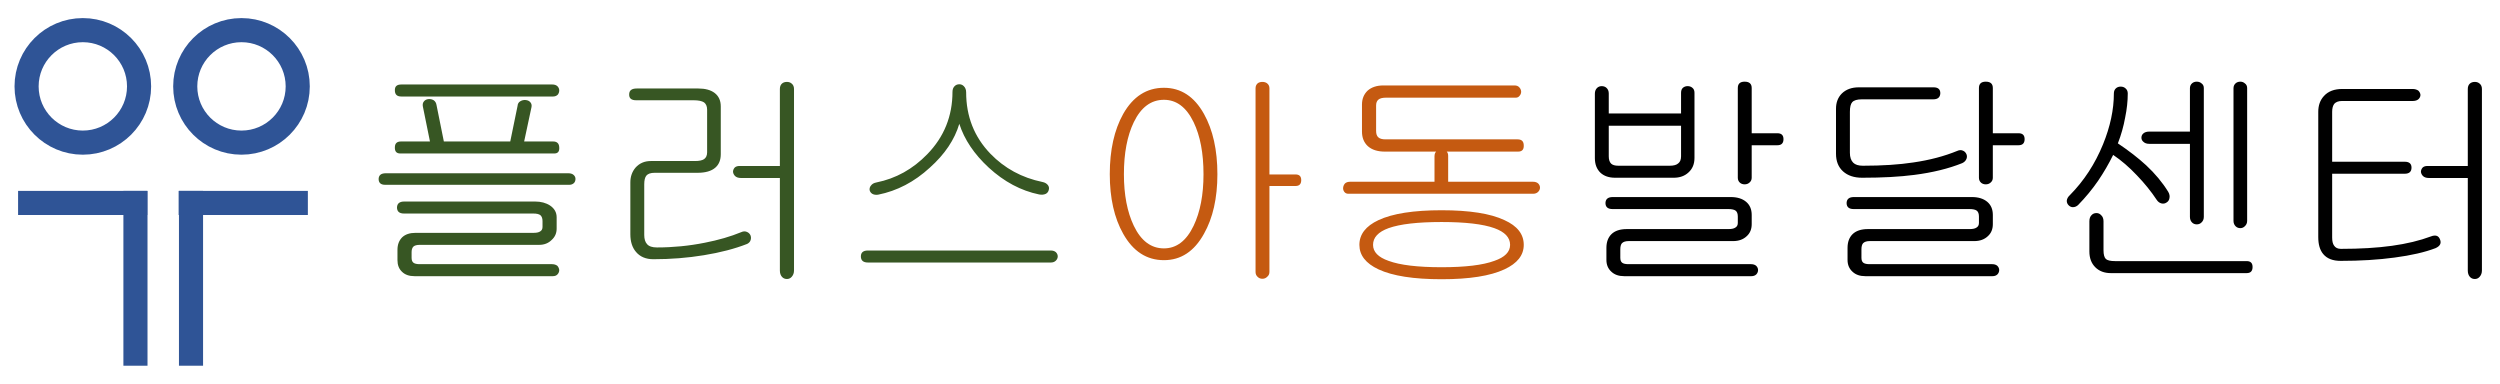
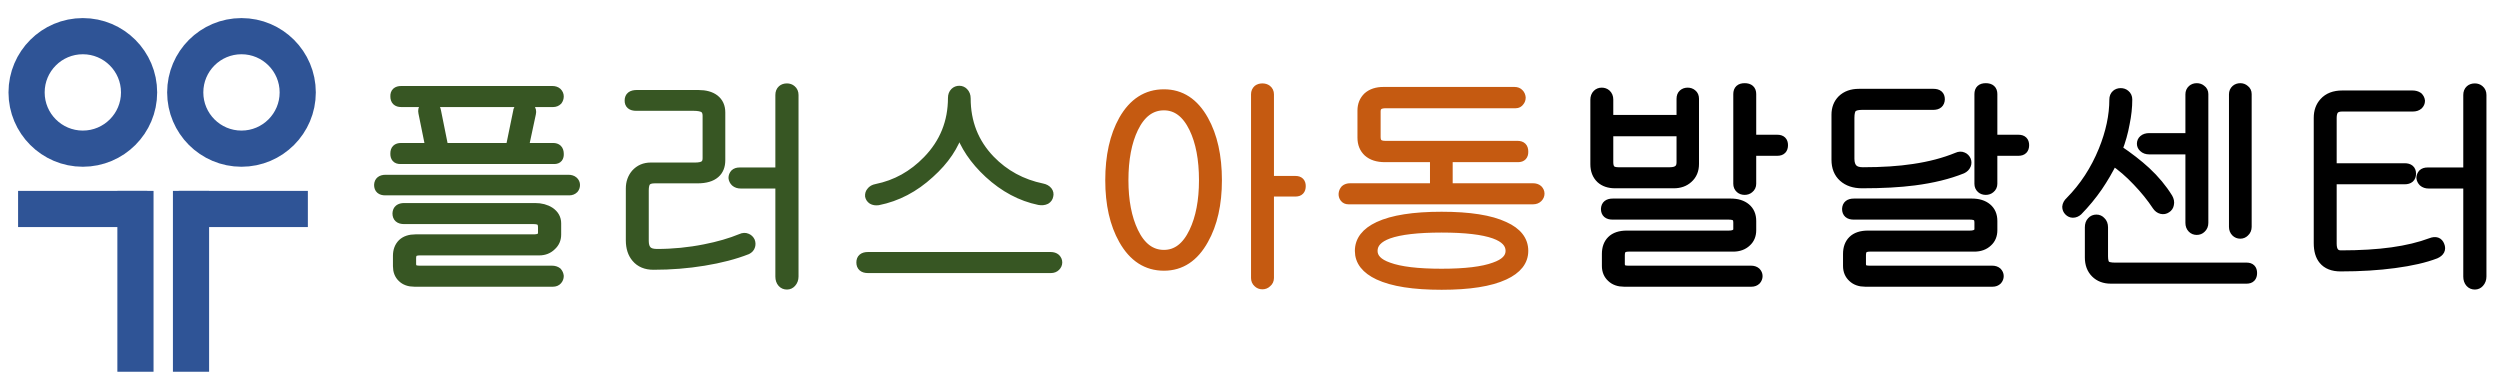
- <svg xmlns="http://www.w3.org/2000/svg" viewBox="171.266 237.474 829.429 127.334" role="img" aria-label="플러스 아동발달센터">
-   <g fill="none" stroke="#2f5496" stroke-width="8" stroke-linecap="butt">
+ <svg xmlns="http://www.w3.org/2000/svg" viewBox="171.266 235.474 829.429 129.334" role="img" aria-label="플러스 아동발달센터">
+   <g fill="none" stroke="#2f5496" stroke-width="12" stroke-linecap="butt">
    <circle cx="198.746" cy="266.135" r="18.661" />
    <circle cx="251.382" cy="266.135" r="18.661" />
    <line x1="177.266" y1="304.807" x2="220.132" y2="304.807" />
    <line x1="230.539" y1="304.807" x2="273.405" y2="304.807" />
-     <line x1="216.205" y1="300.807" x2="216.205" y2="358.809" />
-     <line x1="234.638" y1="300.807" x2="234.638" y2="358.809" />
+     <line x1="216.205" y1="298.807" x2="216.205" y2="358.809" />
+     <line x1="234.638" y1="298.807" x2="234.638" y2="358.809" />
  </g>
-   <path fill="#375623" d="m354.539 265.507l-50.156 0q-2.188 0 -2.109 1.953q0 2.031 2.109 2.031l50.391 0q0.938 0 1.562 -0.625q0.469 -0.625 0.469 -1.406q0 -0.781 -0.625 -1.406q-0.625 -0.547 -1.641 -0.547zm0.234 18.906l-9.609 0l2.422 -11.328q0.234 -1.016 -0.391 -1.719q-0.547 -0.625 -1.562 -0.703q-0.938 -0.078 -1.719 0.391q-0.859 0.469 -0.938 1.562l-2.422 11.797l-22.031 0l-2.422 -12.031q-0.156 -1.094 -0.938 -1.641q-0.781 -0.469 -1.719 -0.391q-0.938 0.078 -1.484 0.703q-0.625 0.703 -0.391 1.797l2.344 11.562l-9.609 0q-2.031 0 -2.031 1.953q-0.078 2.031 1.797 2.031l51.094 0q1.797 0 1.641 -2.031q-0.078 -1.953 -2.031 -1.953zm5.078 10.547l-60.625 0q-2.266 0 -2.344 1.875q0 1.953 2.188 1.953l61.094 0q0.938 0 1.562 -0.625q0.469 -0.547 0.469 -1.328q0 -0.781 -0.625 -1.328q-0.625 -0.547 -1.719 -0.547zm-11.094 9.375l-43.359 0q-2.344 0 -2.422 1.953q0 2.031 2.344 2.031l42.891 0q1.641 0 2.344 0.547q0.703 0.625 0.703 1.953l0 1.953q0 1.016 -0.781 1.484q-0.703 0.469 -2.109 0.469l-39.219 0q-2.891 0 -4.453 1.484q-1.562 1.562 -1.562 4.141l0 3.438q0 2.422 1.484 3.828q1.484 1.484 4.141 1.484l45.938 0q1.016 0 1.562 -0.625q0.547 -0.625 0.547 -1.406q-0.078 -0.781 -0.625 -1.406q-0.703 -0.547 -1.797 -0.547l-43.906 0q-1.406 0 -2.031 -0.469q-0.625 -0.469 -0.625 -1.641l0 -1.875q0 -1.172 0.547 -1.797q0.625 -0.625 2.188 -0.625l39.609 0q2.5 0 4.141 -1.641q1.641 -1.484 1.641 -3.75l0 -3.75q0 -2.422 -2.188 -3.906q-2.031 -1.328 -5.0 -1.328zm54.219 -37.5l-20.469 0q-2.5 0 -2.5 1.953q-0.078 1.953 2.344 1.953l19.062 0q2.344 0 3.438 0.703q1.016 0.781 1.016 2.422l0 14.141q0 1.562 -1.016 2.266q-0.938 0.625 -2.969 0.625l-14.688 0q-3.125 0 -5.078 2.188q-1.719 2.031 -1.719 4.922l0 17.188q0 3.672 1.875 5.859q2.031 2.422 5.781 2.422q8.672 0 16.719 -1.328q8.203 -1.328 14.375 -3.75q0.938 -0.469 1.172 -1.328q0.234 -0.781 -0.078 -1.562q-0.391 -0.781 -1.172 -1.094q-0.859 -0.391 -1.875 0.078q-5.312 2.188 -12.109 3.516q-7.812 1.562 -15.859 1.562q-2.344 0 -3.281 -1.094q-0.938 -1.016 -0.938 -3.047l0 -16.797q0 -2.031 0.703 -2.891q0.781 -0.938 2.734 -0.938l14.219 0q3.984 0 5.938 -1.719q1.797 -1.562 1.797 -4.453l0 -15.859q0 -2.891 -2.031 -4.453q-1.953 -1.484 -5.391 -1.484zm31.719 60.391l0 -60.234q0 -1.172 -0.781 -1.797q-0.625 -0.547 -1.562 -0.547q-1.016 0 -1.641 0.547q-0.703 0.625 -0.703 1.797l0 25.547l-13.359 0q-1.094 0 -1.641 0.547q-0.547 0.625 -0.547 1.406q0.078 0.781 0.703 1.406q0.703 0.625 1.875 0.625l12.969 0l0 30.703q0 1.328 0.703 2.109q0.625 0.703 1.641 0.703q0.938 0 1.562 -0.703q0.781 -0.859 0.781 -2.109zm52.578 -59.297q0 12.109 -8.359 20.703q-7.188 7.422 -16.875 9.375q-1.25 0.234 -1.797 1.016q-0.547 0.625 -0.469 1.484q0.156 0.781 0.859 1.25q0.781 0.469 1.953 0.312q9.453 -1.875 17.188 -8.984q7.422 -6.641 9.766 -14.531q2.5 7.812 9.766 14.531q7.656 7.031 16.719 8.906q1.328 0.234 2.266 -0.234q0.781 -0.469 0.938 -1.328q0.234 -0.859 -0.312 -1.562q-0.625 -0.781 -1.797 -1.016q-10.234 -2.109 -17.266 -9.375q-8.047 -8.359 -8.047 -20.391q0 -1.25 -0.781 -2.031q-0.625 -0.625 -1.484 -0.625q-0.938 0 -1.562 0.625q-0.703 0.703 -0.703 1.875zm32.578 52.656l-60.625 0q-2.344 0 -2.344 1.953q0 2.031 2.344 2.031l60.703 0q1.016 0 1.641 -0.625q0.625 -0.625 0.625 -1.406q0 -0.781 -0.625 -1.406q-0.625 -0.547 -1.719 -0.547z" />
-   <path fill="#c55a11" d="m557.429 266.601q-8.594 0 -13.516 8.672q-4.453 7.969 -4.453 20.0q0 11.875 4.453 19.766q4.922 8.75 13.516 8.75q8.438 0 13.281 -8.75q4.453 -7.891 4.453 -19.766q0 -12.031 -4.453 -20.0q-4.844 -8.672 -13.281 -8.672zm0 3.984q6.25 0 9.844 7.422q3.281 6.797 3.281 17.266q0 10.234 -3.281 17.109q-3.594 7.5 -9.844 7.5q-6.406 0 -10.0 -7.5q-3.281 -6.875 -3.281 -17.109q0 -10.469 3.281 -17.266q3.594 -7.422 10.0 -7.422zm35.0 24.766l0 -28.594q0 -1.016 -0.781 -1.641q-0.625 -0.469 -1.562 -0.469q-0.938 0 -1.562 0.469q-0.703 0.625 -0.703 1.641l0 60.938q0 1.016 0.703 1.641q0.625 0.625 1.562 0.625q0.938 0 1.562 -0.625q0.781 -0.625 0.781 -1.641l0 -28.516l8.672 0q1.875 0 1.875 -1.953q0 -1.875 -1.875 -1.875l-8.672 0zm38.281 -7.578l44.219 0q1.953 0 1.875 -2.031q0 -2.031 -2.031 -2.031l-43.828 0q-1.719 0 -2.422 -0.703q-0.703 -0.625 -0.703 -2.109l0 -8.438q0 -1.328 0.781 -1.953q0.781 -0.625 2.422 -0.625l43.125 0q0.859 0 1.328 -0.703q0.469 -0.547 0.469 -1.328q-0.078 -0.859 -0.625 -1.406q-0.547 -0.625 -1.562 -0.625l-43.516 0q-3.281 0 -5.234 1.719q-1.875 1.797 -1.875 4.609l0 8.984q0 3.047 1.953 4.844q2.031 1.797 5.625 1.797zm49.141 10.0l-28.125 0l0 -8.594q0 -2.031 -2.266 -1.953q-2.266 0 -2.266 2.109l0 8.438l-27.969 0q-1.094 0 -1.719 0.547q-0.547 0.625 -0.625 1.406q-0.078 0.781 0.391 1.406q0.469 0.625 1.328 0.625l61.328 0q1.016 0 1.641 -0.625q0.625 -0.625 0.625 -1.406q0 -0.781 -0.625 -1.406q-0.625 -0.547 -1.719 -0.547zm-30.312 9.453q-13.906 0 -20.938 3.281q-6.328 2.969 -6.328 8.203q0 5.156 6.328 8.125q7.031 3.281 20.938 3.281q13.828 0 20.859 -3.281q6.406 -2.969 6.406 -8.125q0 -5.312 -6.406 -8.203q-6.953 -3.281 -20.859 -3.281zm0 3.906q11.797 0 17.5 2.031q5.234 1.875 5.234 5.547q0 3.516 -5.234 5.312q-5.703 2.109 -17.5 2.109q-11.875 0 -17.578 -2.109q-5.156 -1.797 -5.156 -5.312q0 -3.672 5.156 -5.547q5.703 -2.031 17.578 -2.031z" />
-   <path fill="#000000" d="m728.992 279.179l0 10.156q0 1.641 -0.938 2.344q-0.859 0.781 -2.812 0.781l-17.031 0q-1.719 0 -2.422 -0.703q-0.781 -0.781 -0.781 -2.422l0 -10.156l23.984 0zm0 -10.938l0 6.875l-23.984 0l0 -6.641q0 -1.172 -0.781 -1.875q-0.625 -0.547 -1.562 -0.547q-0.938 0 -1.562 0.625q-0.703 0.703 -0.703 1.875l0 21.406q0 3.047 1.875 4.844q1.797 1.641 4.844 1.641l19.453 0q2.969 0 4.844 -1.719q2.031 -1.797 2.031 -4.844l0 -21.641q0 -1.094 -0.703 -1.641q-0.625 -0.547 -1.562 -0.547q-0.938 0 -1.562 0.547q-0.625 0.547 -0.625 1.641zm23.438 13.438l0 -15.0q0 -2.109 -2.344 -2.109q-2.266 0 -2.266 2.109l0 29.766q0 1.016 0.703 1.641q0.625 0.547 1.562 0.547q0.938 0 1.562 -0.547q0.781 -0.625 0.781 -1.641l0 -10.781l8.516 0q2.031 0 2.031 -2.031q0 -1.953 -2.031 -1.953l-8.516 0zm-6.953 21.172l-39.141 0q-2.344 0 -2.422 1.953q0 2.031 2.344 2.031l38.438 0q1.719 0 2.422 0.547q0.703 0.547 0.703 1.953l0 2.109q0 1.094 -0.859 1.562q-0.703 0.469 -2.188 0.469l-33.75 0q-3.438 0 -5.156 1.719q-1.641 1.641 -1.641 4.531l0 3.984q0 2.422 1.641 3.906q1.562 1.484 4.219 1.484l42.266 0q1.016 0 1.641 -0.625q0.547 -0.625 0.547 -1.406q0 -0.781 -0.625 -1.406q-0.625 -0.547 -1.719 -0.547l-40.703 0q-1.406 0 -2.031 -0.469q-0.625 -0.469 -0.625 -1.641l0 -2.812q0 -1.406 0.547 -2.031q0.703 -0.703 2.188 -0.703l34.688 0q2.812 0 4.531 -1.641q1.641 -1.484 1.641 -3.984l0 -3.047q0 -2.812 -1.875 -4.375q-1.875 -1.562 -5.078 -1.562zm67.266 -36.406l-24.766 0q-3.516 0 -5.625 2.031q-1.953 1.953 -1.953 5.078l0 14.922q0 3.75 2.344 5.859q2.344 2.109 6.328 2.109q10.078 0 17.266 -0.938q9.141 -1.172 15.938 -3.906q1.016 -0.469 1.406 -1.406q0.312 -0.781 0 -1.562q-0.391 -0.859 -1.172 -1.172q-0.859 -0.391 -1.875 0.078q-6.484 2.656 -14.531 3.828q-7.109 1.094 -16.797 1.094q-2.188 0 -3.203 -1.016q-1.094 -1.094 -1.094 -3.281l0 -13.594q0 -2.344 0.781 -3.203q0.859 -0.938 3.203 -0.938l23.672 0q2.266 0 2.344 -2.031q0 -1.953 -2.266 -1.953zm19.688 15.234l0 -15.0q0 -2.109 -2.344 -2.109q-2.266 0 -2.266 2.109l0 29.766q0 1.016 0.703 1.641q0.625 0.547 1.562 0.547q0.938 0 1.562 -0.547q0.781 -0.625 0.781 -1.641l0 -10.781l8.516 0q2.031 0 2.031 -2.031q0 -1.953 -2.031 -1.953l-8.516 0zm-6.953 21.172l-39.141 0q-2.344 0 -2.422 1.953q0 2.031 2.344 2.031l38.438 0q1.719 0 2.422 0.547q0.703 0.547 0.703 1.953l0 2.109q0 1.094 -0.859 1.562q-0.703 0.469 -2.188 0.469l-33.75 0q-3.438 0 -5.156 1.719q-1.641 1.641 -1.641 4.531l0 3.984q0 2.422 1.641 3.906q1.562 1.484 4.219 1.484l42.266 0q1.016 0 1.641 -0.625q0.547 -0.625 0.547 -1.406q0 -0.781 -0.625 -1.406q-0.625 -0.547 -1.719 -0.547l-40.703 0q-1.406 0 -2.031 -0.469q-0.625 -0.469 -0.625 -1.641l0 -2.812q0 -1.406 0.547 -2.031q0.703 -0.703 2.188 -0.703l34.688 0q2.812 0 4.531 -1.641q1.641 -1.484 1.641 -3.984l0 -3.047q0 -2.812 -1.875 -4.375q-1.875 -1.562 -5.078 -1.562zm47.109 -34.375q0 8.047 -3.594 16.875q-3.984 9.766 -11.016 16.875q-0.938 0.859 -1.016 1.875q0 0.859 0.625 1.484q0.625 0.625 1.406 0.625q0.938 0 1.719 -0.703q3.672 -3.75 6.641 -8.047q2.812 -4.141 5.0 -8.594q4.062 2.734 7.891 6.797q3.828 3.984 6.562 8.125q0.625 0.938 1.562 1.172q0.938 0.234 1.719 -0.312q0.781 -0.469 0.938 -1.406q0.234 -1.016 -0.391 -2.109q-2.891 -4.688 -7.344 -8.828q-3.906 -3.594 -9.375 -7.266q1.641 -4.219 2.422 -8.594q0.859 -4.141 0.859 -7.969q0 -1.094 -0.781 -1.719q-0.625 -0.547 -1.562 -0.547q-0.938 0 -1.562 0.547q-0.703 0.625 -0.703 1.719zm29.844 40.938l0 -42.734q0 -1.016 -0.781 -1.562q-0.625 -0.547 -1.562 -0.547q-0.938 0 -1.562 0.547q-0.703 0.625 -0.703 1.641l0 14.375l-13.516 0q-1.25 0 -1.953 0.625q-0.625 0.547 -0.625 1.406q0 0.781 0.625 1.328q0.703 0.703 1.953 0.703l13.516 0l0 24.219q0 1.172 0.703 1.875q0.625 0.625 1.562 0.625q0.938 0 1.562 -0.625q0.781 -0.703 0.781 -1.875zm14.375 1.328l0 -44.062q0 -1.016 -0.781 -1.562q-0.625 -0.547 -1.484 -0.547q-0.938 0 -1.562 0.547q-0.703 0.625 -0.703 1.641l0 43.984q0 1.094 0.703 1.797q0.625 0.625 1.562 0.625q0.859 0 1.484 -0.625q0.781 -0.703 0.781 -1.797zm-47.656 0.156q0 -1.328 -0.781 -2.031q-0.625 -0.703 -1.562 -0.703q-1.016 0 -1.641 0.703q-0.703 0.703 -0.703 2.031l0 10.0q0 3.281 1.953 5.234q1.953 1.953 5.156 1.953l45.078 0q1.953 0 1.953 -2.031q0 -1.953 -1.953 -1.953l-43.672 0q-2.266 0 -3.047 -0.703q-0.781 -0.781 -0.781 -2.891l0 -9.609zm102.5 -43.906l-23.281 0q-3.984 0 -6.094 2.344q-1.875 2.031 -1.875 5.234l0 41.562q0 3.672 1.641 5.625q1.875 2.266 5.781 2.266q9.844 0 17.891 -1.094q8.281 -1.094 13.594 -3.125q2.266 -1.016 1.484 -2.891q-0.703 -1.875 -2.969 -1.016q-5.625 2.109 -12.969 3.125q-7.266 1.016 -16.953 1.016q-1.562 0 -2.266 -1.094q-0.625 -0.859 -0.625 -2.656l0 -21.172l24.062 0q2.266 0 2.266 -2.031q0 -1.953 -2.266 -1.953l-24.062 0l0 -16.562q0 -1.719 0.703 -2.656q0.859 -0.938 2.578 -0.938l23.516 0q1.172 0 1.875 -0.625q0.625 -0.625 0.625 -1.406q-0.078 -0.781 -0.703 -1.406q-0.781 -0.547 -1.953 -0.547zm23.047 60.234l0 -60.234q0 -1.172 -0.781 -1.797q-0.625 -0.547 -1.562 -0.547q-1.016 0 -1.641 0.547q-0.703 0.625 -0.703 1.797l0 25.547l-13.359 0q-1.094 0 -1.641 0.547q-0.547 0.625 -0.547 1.406q0.078 0.781 0.703 1.406q0.703 0.625 1.875 0.625l12.969 0l0 30.703q0 1.328 0.703 2.109q0.625 0.703 1.641 0.703q0.938 0 1.562 -0.703q0.781 -0.859 0.781 -2.109z" />
+   <path fill="#375623" stroke="#375623" stroke-width="3" stroke-linejoin="round" d="m354.539 265.507l-50.156 0q-2.188 0 -2.109 1.953q0 2.031 2.109 2.031l50.391 0q0.938 0 1.562 -0.625q0.469 -0.625 0.469 -1.406q0 -0.781 -0.625 -1.406q-0.625 -0.547 -1.641 -0.547zm0.234 18.906l-9.609 0l2.422 -11.328q0.234 -1.016 -0.391 -1.719q-0.547 -0.625 -1.562 -0.703q-0.938 -0.078 -1.719 0.391q-0.859 0.469 -0.938 1.562l-2.422 11.797l-22.031 0l-2.422 -12.031q-0.156 -1.094 -0.938 -1.641q-0.781 -0.469 -1.719 -0.391q-0.938 0.078 -1.484 0.703q-0.625 0.703 -0.391 1.797l2.344 11.562l-9.609 0q-2.031 0 -2.031 1.953q-0.078 2.031 1.797 2.031l51.094 0q1.797 0 1.641 -2.031q-0.078 -1.953 -2.031 -1.953zm5.078 10.547l-60.625 0q-2.266 0 -2.344 1.875q0 1.953 2.188 1.953l61.094 0q0.938 0 1.562 -0.625q0.469 -0.547 0.469 -1.328q0 -0.781 -0.625 -1.328q-0.625 -0.547 -1.719 -0.547zm-11.094 9.375l-43.359 0q-2.344 0 -2.422 1.953q0 2.031 2.344 2.031l42.891 0q1.641 0 2.344 0.547q0.703 0.625 0.703 1.953l0 1.953q0 1.016 -0.781 1.484q-0.703 0.469 -2.109 0.469l-39.219 0q-2.891 0 -4.453 1.484q-1.562 1.562 -1.562 4.141l0 3.438q0 2.422 1.484 3.828q1.484 1.484 4.141 1.484l45.938 0q1.016 0 1.562 -0.625q0.547 -0.625 0.547 -1.406q-0.078 -0.781 -0.625 -1.406q-0.703 -0.547 -1.797 -0.547l-43.906 0q-1.406 0 -2.031 -0.469q-0.625 -0.469 -0.625 -1.641l0 -1.875q0 -1.172 0.547 -1.797q0.625 -0.625 2.188 -0.625l39.609 0q2.5 0 4.141 -1.641q1.641 -1.484 1.641 -3.75l0 -3.75q0 -2.422 -2.188 -3.906q-2.031 -1.328 -5.0 -1.328zm54.219 -37.5l-20.469 0q-2.5 0 -2.5 1.953q-0.078 1.953 2.344 1.953l19.062 0q2.344 0 3.438 0.703q1.016 0.781 1.016 2.422l0 14.141q0 1.562 -1.016 2.266q-0.938 0.625 -2.969 0.625l-14.688 0q-3.125 0 -5.078 2.188q-1.719 2.031 -1.719 4.922l0 17.188q0 3.672 1.875 5.859q2.031 2.422 5.781 2.422q8.672 0 16.719 -1.328q8.203 -1.328 14.375 -3.75q0.938 -0.469 1.172 -1.328q0.234 -0.781 -0.078 -1.562q-0.391 -0.781 -1.172 -1.094q-0.859 -0.391 -1.875 0.078q-5.312 2.188 -12.109 3.516q-7.812 1.562 -15.859 1.562q-2.344 0 -3.281 -1.094q-0.938 -1.016 -0.938 -3.047l0 -16.797q0 -2.031 0.703 -2.891q0.781 -0.938 2.734 -0.938l14.219 0q3.984 0 5.938 -1.719q1.797 -1.562 1.797 -4.453l0 -15.859q0 -2.891 -2.031 -4.453q-1.953 -1.484 -5.391 -1.484zm31.719 60.391l0 -60.234q0 -1.172 -0.781 -1.797q-0.625 -0.547 -1.562 -0.547q-1.016 0 -1.641 0.547q-0.703 0.625 -0.703 1.797l0 25.547l-13.359 0q-1.094 0 -1.641 0.547q-0.547 0.625 -0.547 1.406q0.078 0.781 0.703 1.406q0.703 0.625 1.875 0.625l12.969 0l0 30.703q0 1.328 0.703 2.109q0.625 0.703 1.641 0.703q0.938 0 1.562 -0.703q0.781 -0.859 0.781 -2.109zm52.578 -59.297q0 12.109 -8.359 20.703q-7.188 7.422 -16.875 9.375q-1.25 0.234 -1.797 1.016q-0.547 0.625 -0.469 1.484q0.156 0.781 0.859 1.25q0.781 0.469 1.953 0.312q9.453 -1.875 17.188 -8.984q7.422 -6.641 9.766 -14.531q2.5 7.812 9.766 14.531q7.656 7.031 16.719 8.906q1.328 0.234 2.266 -0.234q0.781 -0.469 0.938 -1.328q0.234 -0.859 -0.312 -1.562q-0.625 -0.781 -1.797 -1.016q-10.234 -2.109 -17.266 -9.375q-8.047 -8.359 -8.047 -20.391q0 -1.25 -0.781 -2.031q-0.625 -0.625 -1.484 -0.625q-0.938 0 -1.562 0.625q-0.703 0.703 -0.703 1.875zm32.578 52.656l-60.625 0q-2.344 0 -2.344 1.953q0 2.031 2.344 2.031l60.703 0q1.016 0 1.641 -0.625q0.625 -0.625 0.625 -1.406q0 -0.781 -0.625 -1.406q-0.625 -0.547 -1.719 -0.547z" />
+   <path fill="#c55a11" stroke="#c55a11" stroke-width="3" stroke-linejoin="round" d="m557.429 266.601q-8.594 0 -13.516 8.672q-4.453 7.969 -4.453 20.0q0 11.875 4.453 19.766q4.922 8.75 13.516 8.75q8.438 0 13.281 -8.75q4.453 -7.891 4.453 -19.766q0 -12.031 -4.453 -20.0q-4.844 -8.672 -13.281 -8.672zm0 3.984q6.25 0 9.844 7.422q3.281 6.797 3.281 17.266q0 10.234 -3.281 17.109q-3.594 7.5 -9.844 7.5q-6.406 0 -10.0 -7.5q-3.281 -6.875 -3.281 -17.109q0 -10.469 3.281 -17.266q3.594 -7.422 10.0 -7.422zm35.0 24.766l0 -28.594q0 -1.016 -0.781 -1.641q-0.625 -0.469 -1.562 -0.469q-0.938 0 -1.562 0.469q-0.703 0.625 -0.703 1.641l0 60.938q0 1.016 0.703 1.641q0.625 0.625 1.562 0.625q0.938 0 1.562 -0.625q0.781 -0.625 0.781 -1.641l0 -28.516l8.672 0q1.875 0 1.875 -1.953q0 -1.875 -1.875 -1.875l-8.672 0zm38.281 -7.578l44.219 0q1.953 0 1.875 -2.031q0 -2.031 -2.031 -2.031l-43.828 0q-1.719 0 -2.422 -0.703q-0.703 -0.625 -0.703 -2.109l0 -8.438q0 -1.328 0.781 -1.953q0.781 -0.625 2.422 -0.625l43.125 0q0.859 0 1.328 -0.703q0.469 -0.547 0.469 -1.328q-0.078 -0.859 -0.625 -1.406q-0.547 -0.625 -1.562 -0.625l-43.516 0q-3.281 0 -5.234 1.719q-1.875 1.797 -1.875 4.609l0 8.984q0 3.047 1.953 4.844q2.031 1.797 5.625 1.797zm49.141 10.0l-28.125 0l0 -8.594q0 -2.031 -2.266 -1.953q-2.266 0 -2.266 2.109l0 8.438l-27.969 0q-1.094 0 -1.719 0.547q-0.547 0.625 -0.625 1.406q-0.078 0.781 0.391 1.406q0.469 0.625 1.328 0.625l61.328 0q1.016 0 1.641 -0.625q0.625 -0.625 0.625 -1.406q0 -0.781 -0.625 -1.406q-0.625 -0.547 -1.719 -0.547zm-30.312 9.453q-13.906 0 -20.938 3.281q-6.328 2.969 -6.328 8.203q0 5.156 6.328 8.125q7.031 3.281 20.938 3.281q13.828 0 20.859 -3.281q6.406 -2.969 6.406 -8.125q0 -5.312 -6.406 -8.203q-6.953 -3.281 -20.859 -3.281zm0 3.906q11.797 0 17.5 2.031q5.234 1.875 5.234 5.547q0 3.516 -5.234 5.312q-5.703 2.109 -17.5 2.109q-11.875 0 -17.578 -2.109q-5.156 -1.797 -5.156 -5.312q0 -3.672 5.156 -5.547q5.703 -2.031 17.578 -2.031z" />
+   <path fill="#000000" stroke="#000000" stroke-width="3" stroke-linejoin="round" d="m728.992 279.179l0 10.156q0 1.641 -0.938 2.344q-0.859 0.781 -2.812 0.781l-17.031 0q-1.719 0 -2.422 -0.703q-0.781 -0.781 -0.781 -2.422l0 -10.156l23.984 0zm0 -10.938l0 6.875l-23.984 0l0 -6.641q0 -1.172 -0.781 -1.875q-0.625 -0.547 -1.562 -0.547q-0.938 0 -1.562 0.625q-0.703 0.703 -0.703 1.875l0 21.406q0 3.047 1.875 4.844q1.797 1.641 4.844 1.641l19.453 0q2.969 0 4.844 -1.719q2.031 -1.797 2.031 -4.844l0 -21.641q0 -1.094 -0.703 -1.641q-0.625 -0.547 -1.562 -0.547q-0.938 0 -1.562 0.547q-0.625 0.547 -0.625 1.641zm23.438 13.438l0 -15.0q0 -2.109 -2.344 -2.109q-2.266 0 -2.266 2.109l0 29.766q0 1.016 0.703 1.641q0.625 0.547 1.562 0.547q0.938 0 1.562 -0.547q0.781 -0.625 0.781 -1.641l0 -10.781l8.516 0q2.031 0 2.031 -2.031q0 -1.953 -2.031 -1.953l-8.516 0zm-6.953 21.172l-39.141 0q-2.344 0 -2.422 1.953q0 2.031 2.344 2.031l38.438 0q1.719 0 2.422 0.547q0.703 0.547 0.703 1.953l0 2.109q0 1.094 -0.859 1.562q-0.703 0.469 -2.188 0.469l-33.75 0q-3.438 0 -5.156 1.719q-1.641 1.641 -1.641 4.531l0 3.984q0 2.422 1.641 3.906q1.562 1.484 4.219 1.484l42.266 0q1.016 0 1.641 -0.625q0.547 -0.625 0.547 -1.406q0 -0.781 -0.625 -1.406q-0.625 -0.547 -1.719 -0.547l-40.703 0q-1.406 0 -2.031 -0.469q-0.625 -0.469 -0.625 -1.641l0 -2.812q0 -1.406 0.547 -2.031q0.703 -0.703 2.188 -0.703l34.688 0q2.812 0 4.531 -1.641q1.641 -1.484 1.641 -3.984l0 -3.047q0 -2.812 -1.875 -4.375q-1.875 -1.562 -5.078 -1.562zm67.266 -36.406l-24.766 0q-3.516 0 -5.625 2.031q-1.953 1.953 -1.953 5.078l0 14.922q0 3.75 2.344 5.859q2.344 2.109 6.328 2.109q10.078 0 17.266 -0.938q9.141 -1.172 15.938 -3.906q1.016 -0.469 1.406 -1.406q0.312 -0.781 0 -1.562q-0.391 -0.859 -1.172 -1.172q-0.859 -0.391 -1.875 0.078q-6.484 2.656 -14.531 3.828q-7.109 1.094 -16.797 1.094q-2.188 0 -3.203 -1.016q-1.094 -1.094 -1.094 -3.281l0 -13.594q0 -2.344 0.781 -3.203q0.859 -0.938 3.203 -0.938l23.672 0q2.266 0 2.344 -2.031q0 -1.953 -2.266 -1.953zm19.688 15.234l0 -15.0q0 -2.109 -2.344 -2.109q-2.266 0 -2.266 2.109l0 29.766q0 1.016 0.703 1.641q0.625 0.547 1.562 0.547q0.938 0 1.562 -0.547q0.781 -0.625 0.781 -1.641l0 -10.781l8.516 0q2.031 0 2.031 -2.031q0 -1.953 -2.031 -1.953l-8.516 0zm-6.953 21.172l-39.141 0q-2.344 0 -2.422 1.953q0 2.031 2.344 2.031l38.438 0q1.719 0 2.422 0.547q0.703 0.547 0.703 1.953l0 2.109q0 1.094 -0.859 1.562q-0.703 0.469 -2.188 0.469l-33.75 0q-3.438 0 -5.156 1.719q-1.641 1.641 -1.641 4.531l0 3.984q0 2.422 1.641 3.906q1.562 1.484 4.219 1.484l42.266 0q1.016 0 1.641 -0.625q0.547 -0.625 0.547 -1.406q0 -0.781 -0.625 -1.406q-0.625 -0.547 -1.719 -0.547l-40.703 0q-1.406 0 -2.031 -0.469q-0.625 -0.469 -0.625 -1.641l0 -2.812q0 -1.406 0.547 -2.031q0.703 -0.703 2.188 -0.703l34.688 0q2.812 0 4.531 -1.641q1.641 -1.484 1.641 -3.984l0 -3.047q0 -2.812 -1.875 -4.375q-1.875 -1.562 -5.078 -1.562zm47.109 -34.375q0 8.047 -3.594 16.875q-3.984 9.766 -11.016 16.875q-0.938 0.859 -1.016 1.875q0 0.859 0.625 1.484q0.625 0.625 1.406 0.625q0.938 0 1.719 -0.703q3.672 -3.75 6.641 -8.047q2.812 -4.141 5.0 -8.594q4.062 2.734 7.891 6.797q3.828 3.984 6.562 8.125q0.625 0.938 1.562 1.172q0.938 0.234 1.719 -0.312q0.781 -0.469 0.938 -1.406q0.234 -1.016 -0.391 -2.109q-2.891 -4.688 -7.344 -8.828q-3.906 -3.594 -9.375 -7.266q1.641 -4.219 2.422 -8.594q0.859 -4.141 0.859 -7.969q0 -1.094 -0.781 -1.719q-0.625 -0.547 -1.562 -0.547q-0.938 0 -1.562 0.547q-0.703 0.625 -0.703 1.719zm29.844 40.938l0 -42.734q0 -1.016 -0.781 -1.562q-0.625 -0.547 -1.562 -0.547q-0.938 0 -1.562 0.547q-0.703 0.625 -0.703 1.641l0 14.375l-13.516 0q-1.25 0 -1.953 0.625q-0.625 0.547 -0.625 1.406q0 0.781 0.625 1.328q0.703 0.703 1.953 0.703l13.516 0l0 24.219q0 1.172 0.703 1.875q0.625 0.625 1.562 0.625q0.938 0 1.562 -0.625q0.781 -0.703 0.781 -1.875zm14.375 1.328l0 -44.062q0 -1.016 -0.781 -1.562q-0.625 -0.547 -1.484 -0.547q-0.938 0 -1.562 0.547q-0.703 0.625 -0.703 1.641l0 43.984q0 1.094 0.703 1.797q0.625 0.625 1.562 0.625q0.859 0 1.484 -0.625q0.781 -0.703 0.781 -1.797zm-47.656 0.156q0 -1.328 -0.781 -2.031q-0.625 -0.703 -1.562 -0.703q-1.016 0 -1.641 0.703q-0.703 0.703 -0.703 2.031l0 10.0q0 3.281 1.953 5.234q1.953 1.953 5.156 1.953l45.078 0q1.953 0 1.953 -2.031q0 -1.953 -1.953 -1.953l-43.672 0q-2.266 0 -3.047 -0.703q-0.781 -0.781 -0.781 -2.891l0 -9.609zm102.5 -43.906l-23.281 0q-3.984 0 -6.094 2.344q-1.875 2.031 -1.875 5.234l0 41.562q0 3.672 1.641 5.625q1.875 2.266 5.781 2.266q9.844 0 17.891 -1.094q8.281 -1.094 13.594 -3.125q2.266 -1.016 1.484 -2.891q-0.703 -1.875 -2.969 -1.016q-5.625 2.109 -12.969 3.125q-7.266 1.016 -16.953 1.016q-1.562 0 -2.266 -1.094q-0.625 -0.859 -0.625 -2.656l0 -21.172l24.062 0q2.266 0 2.266 -2.031q0 -1.953 -2.266 -1.953l-24.062 0l0 -16.562q0 -1.719 0.703 -2.656q0.859 -0.938 2.578 -0.938l23.516 0q1.172 0 1.875 -0.625q0.625 -0.625 0.625 -1.406q-0.078 -0.781 -0.703 -1.406q-0.781 -0.547 -1.953 -0.547zm23.047 60.234l0 -60.234q0 -1.172 -0.781 -1.797q-0.625 -0.547 -1.562 -0.547q-1.016 0 -1.641 0.547q-0.703 0.625 -0.703 1.797l0 25.547l-13.359 0q-1.094 0 -1.641 0.547q-0.547 0.625 -0.547 1.406q0.078 0.781 0.703 1.406q0.703 0.625 1.875 0.625l12.969 0l0 30.703q0 1.328 0.703 2.109q0.625 0.703 1.641 0.703q0.938 0 1.562 -0.703q0.781 -0.859 0.781 -2.109z" />
</svg>
